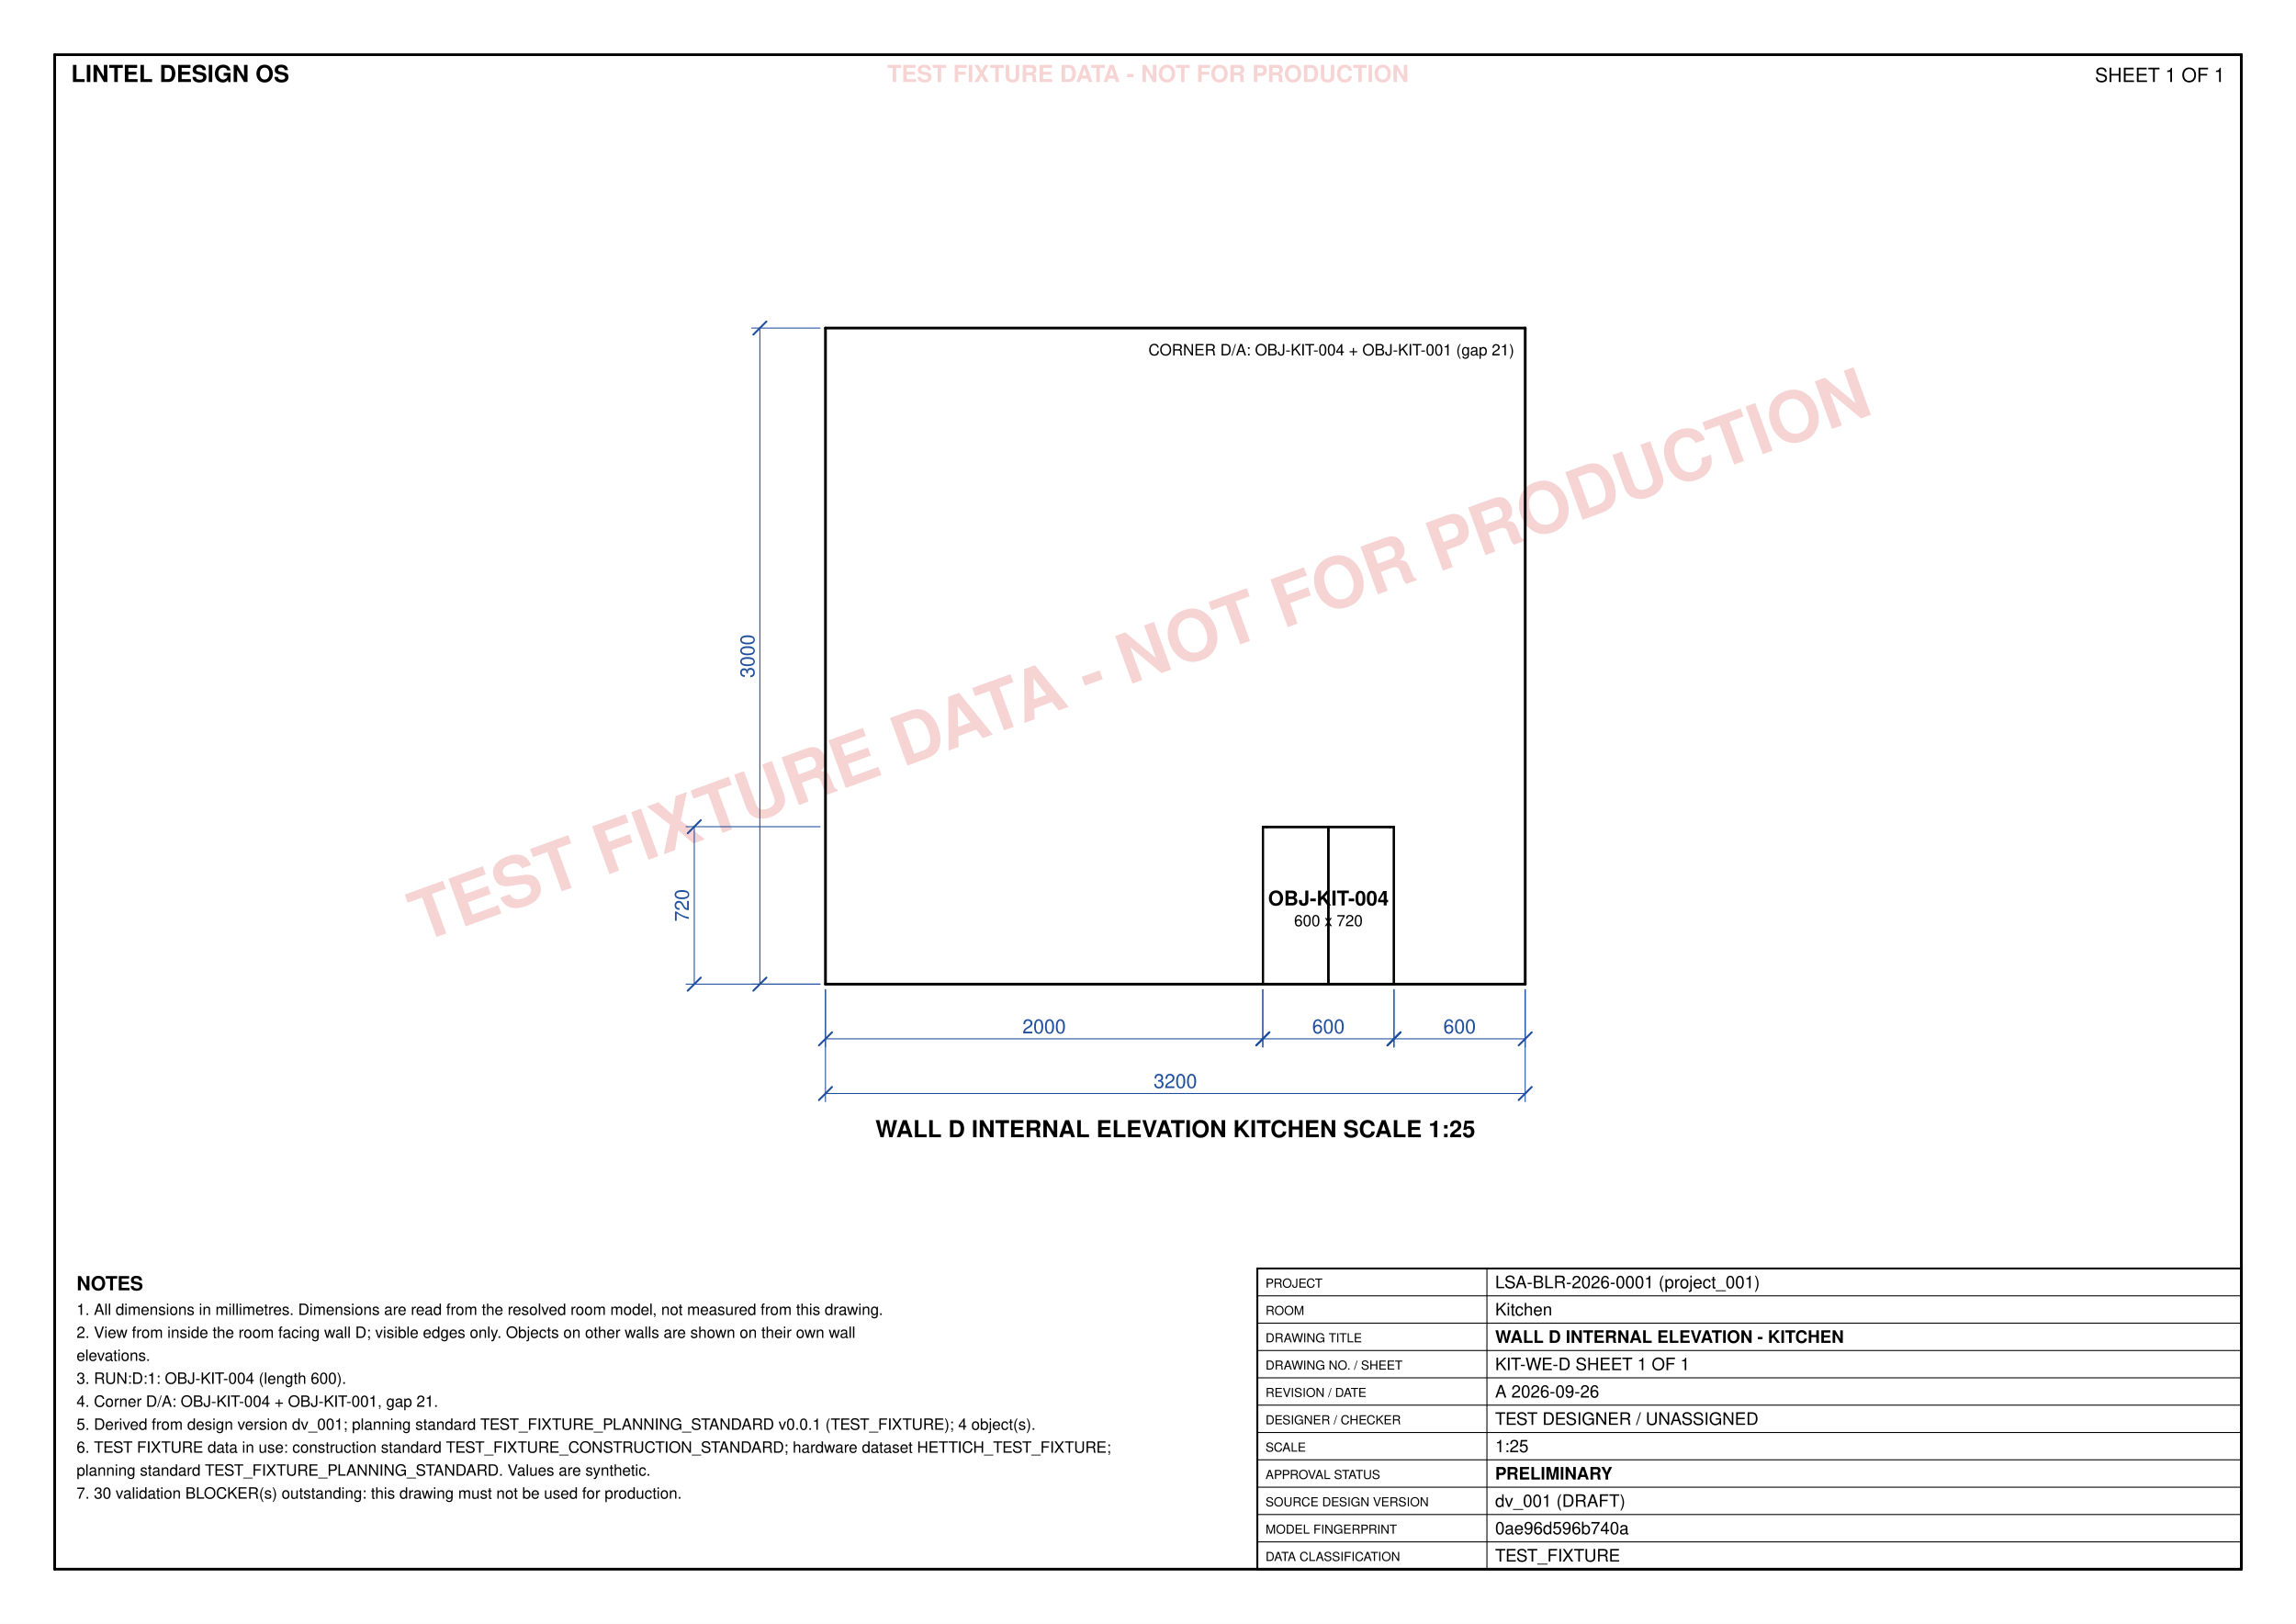
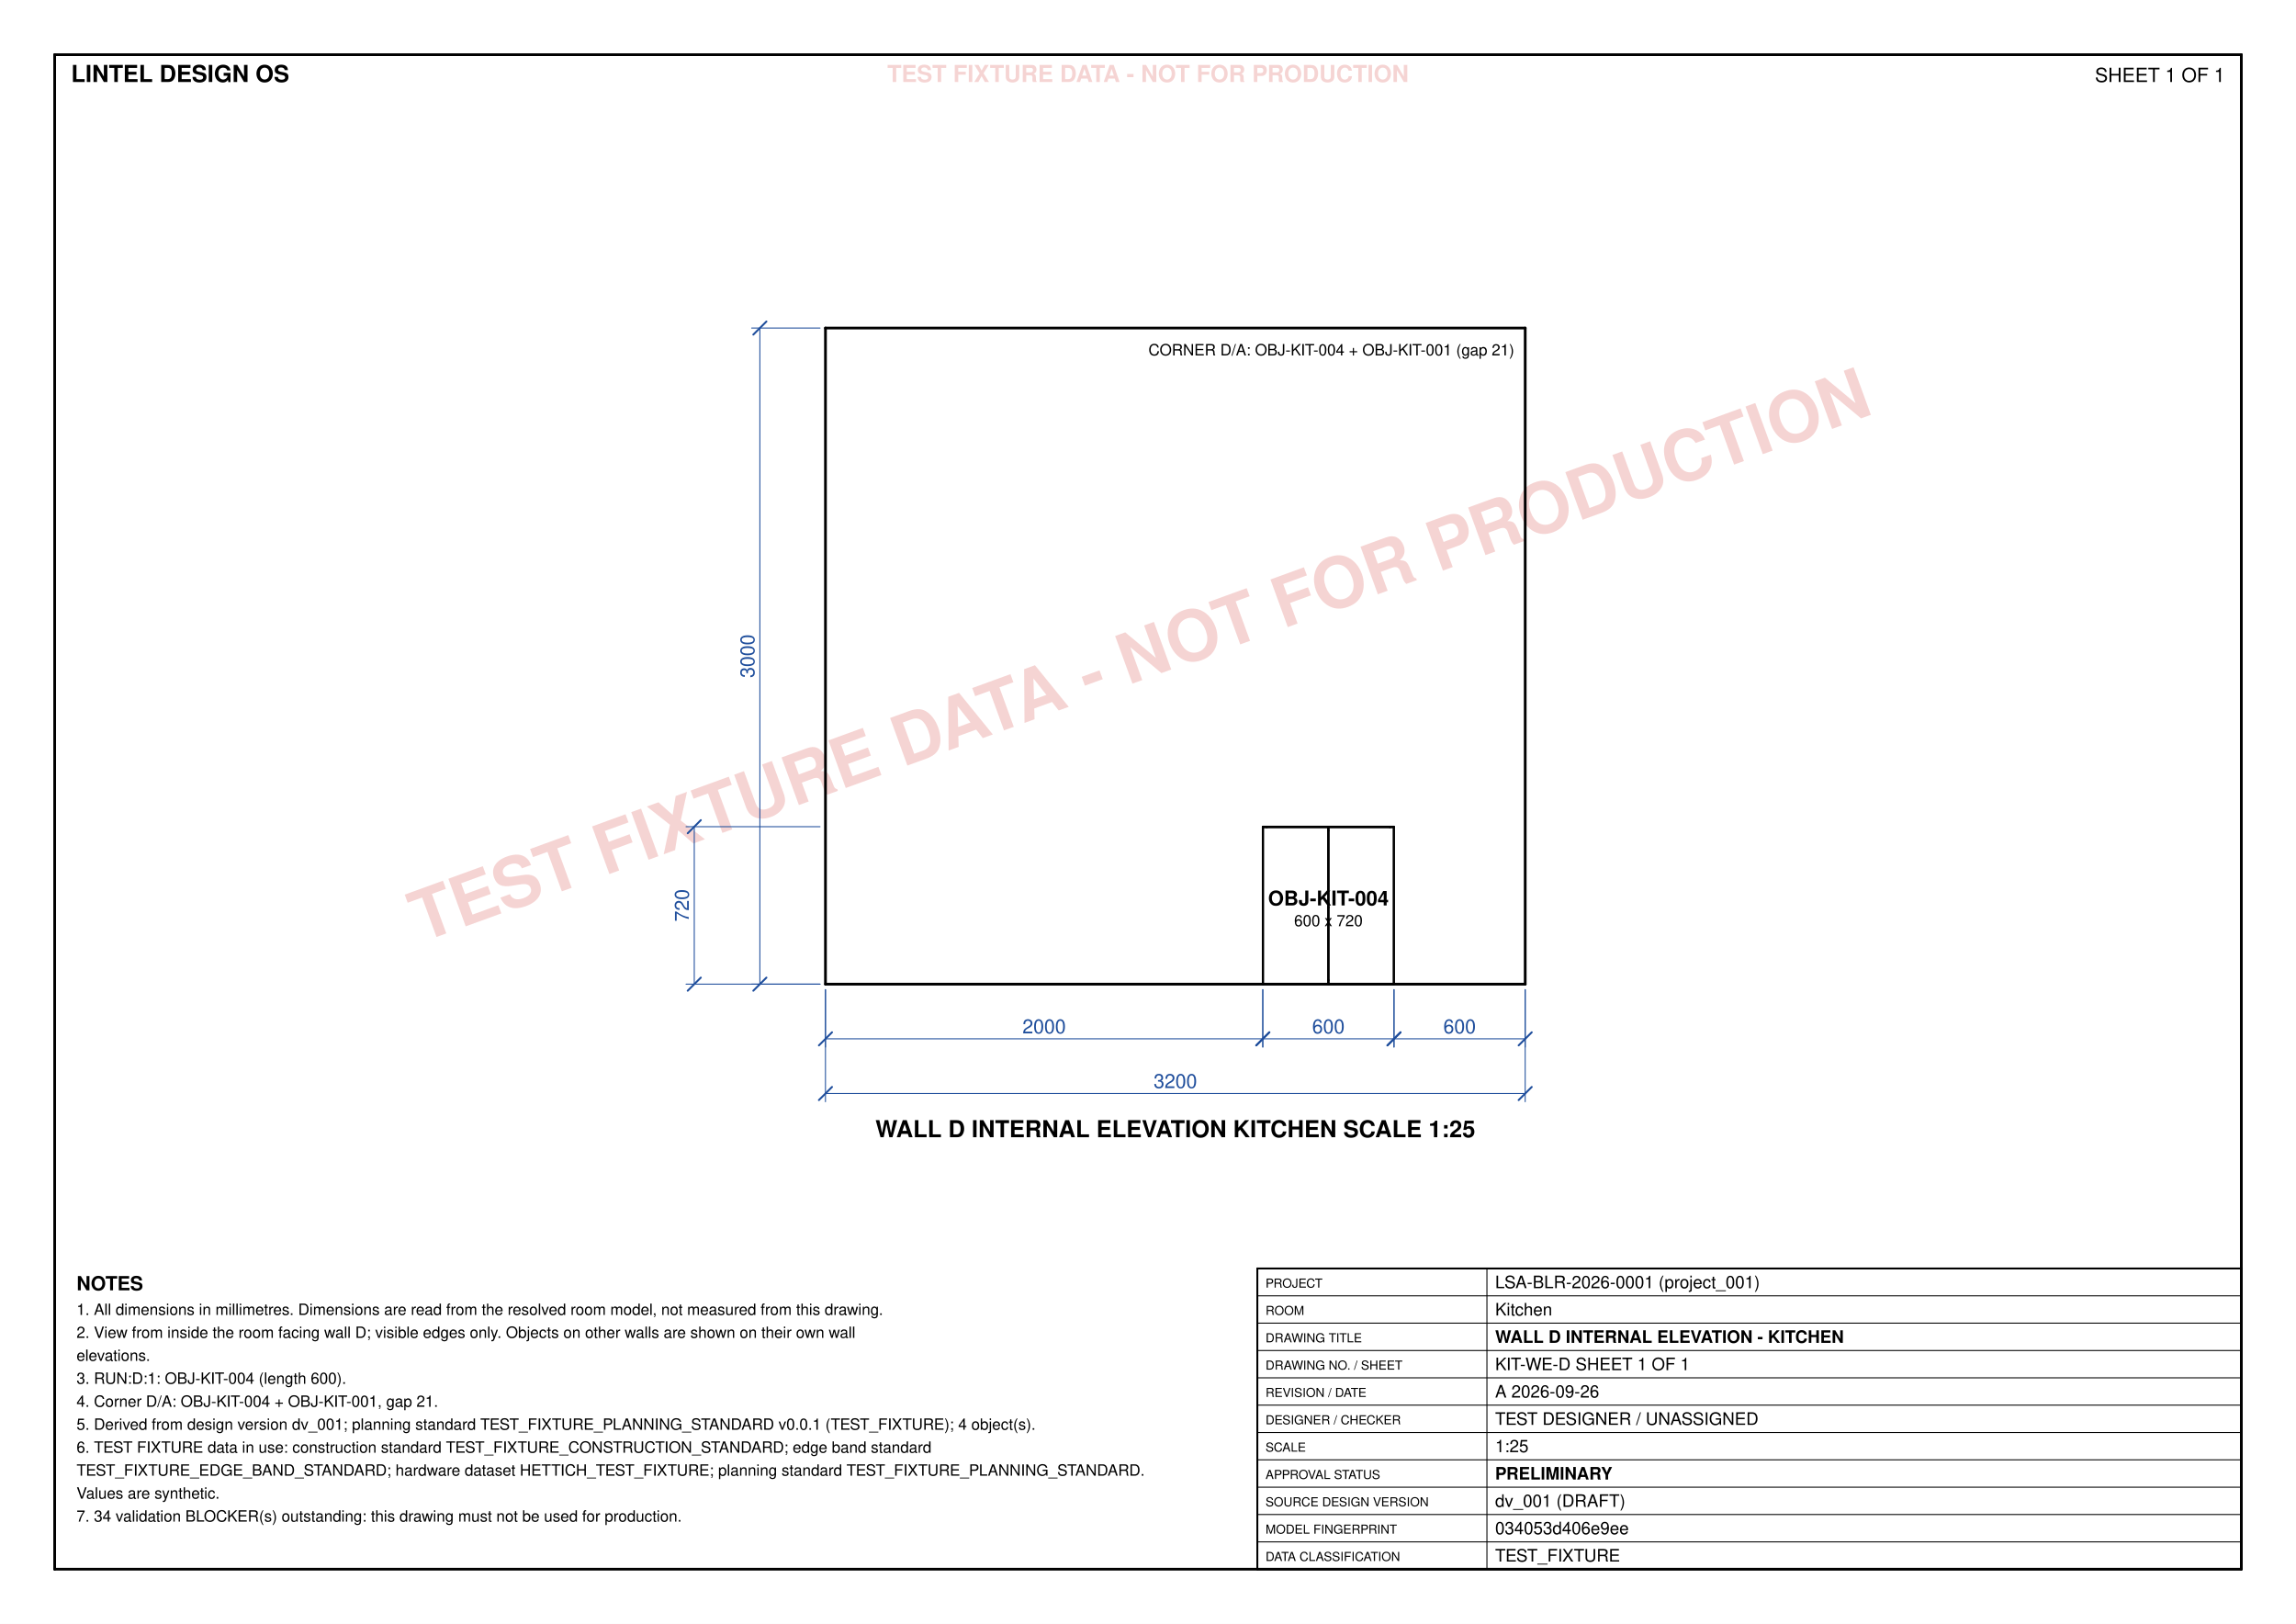
- <svg xmlns="http://www.w3.org/2000/svg" width="420mm" height="297mm" viewBox="0 0 420 297" data-drawing-id="DRW:dv_001:room_001:WALL_INTERNAL_ELEVATION:D:KIT-WE-D:RA" data-drawing-type="WALL_INTERNAL_ELEVATION" data-status="PRELIMINARY" data-design-version="dv_001" data-model-fingerprint="0ae96d596b740a" data-classification="TEST_FIXTURE" data-content-hash="011f054d217bc3" data-sheet="1/1" data-room-id="room_001" data-objects="obj_004">
+ <svg xmlns="http://www.w3.org/2000/svg" width="420mm" height="297mm" viewBox="0 0 420 297" data-drawing-id="DRW:dv_001:room_001:WALL_INTERNAL_ELEVATION:D:KIT-WE-D:RA" data-drawing-type="WALL_INTERNAL_ELEVATION" data-status="PRELIMINARY" data-design-version="dv_001" data-model-fingerprint="034053d406e9ee" data-classification="TEST_FIXTURE" data-content-hash="1b3bcd53093f88" data-sheet="1/1" data-room-id="room_001" data-objects="obj_004">
  <rect x="0" y="0" width="420" height="297" fill="#ffffff" />
  <g id="WATERMARK" fill="#d9534f" stroke="#d9534f" opacity="0.25" font-family="Helvetica, Arial, sans-serif" stroke-linecap="round">
    <text stroke="none" x="210" y="124" font-size="12.714" text-anchor="middle" font-weight="bold" transform="rotate(-20 210 124)">TEST FIXTURE DATA - NOT FOR PRODUCTION</text>
    <text stroke="none" x="210" y="15" font-size="4.286" text-anchor="middle" font-weight="bold">TEST FIXTURE DATA - NOT FOR PRODUCTION</text>
  </g>
  <g id="BORDER" fill="#000000" stroke="#000000" font-family="Helvetica, Arial, sans-serif" stroke-linecap="round">
    <line fill="none" x1="10" y1="10" x2="410" y2="10" stroke-width="0.5" />
    <line fill="none" x1="410" y1="10" x2="410" y2="287" stroke-width="0.5" />
    <line fill="none" x1="410" y1="287" x2="10" y2="287" stroke-width="0.5" />
    <line fill="none" x1="10" y1="287" x2="10" y2="10" stroke-width="0.5" />
    <text stroke="none" x="13" y="15" font-size="4.286" text-anchor="start" font-weight="bold">LINTEL DESIGN OS</text>
    <text stroke="none" x="407" y="15" font-size="3.571" text-anchor="end">SHEET 1 OF 1</text>
  </g>
  <g id="VISIBLE" fill="#000000" stroke="#000000" font-family="Helvetica, Arial, sans-serif" stroke-linecap="round">
    <line fill="none" x1="151" y1="180" x2="279" y2="180" stroke-width="0.5" />
    <line fill="none" x1="151" y1="60" x2="279" y2="60" stroke-width="0.5" />
    <line fill="none" x1="151" y1="180" x2="151" y2="60" stroke-width="0.5" />
    <line fill="none" x1="279" y1="180" x2="279" y2="60" stroke-width="0.5" />
    <line fill="none" x1="231" y1="180" x2="255" y2="180" stroke-width="0.35" />
    <line fill="none" x1="242.94" y1="179.28" x2="243.06" y2="179.28" stroke-width="0.35" />
    <line fill="none" x1="242.94" y1="165.96" x2="243.06" y2="165.96" stroke-width="0.35" />
    <line fill="none" x1="242.94" y1="165.24" x2="243.06" y2="165.24" stroke-width="0.35" />
    <line fill="none" x1="242.94" y1="151.92" x2="243.06" y2="151.92" stroke-width="0.35" />
    <line fill="none" x1="231.06" y1="151.32" x2="242.94" y2="151.32" stroke-width="0.35" />
    <line fill="none" x1="243.06" y1="151.32" x2="254.94" y2="151.32" stroke-width="0.35" />
    <line fill="none" x1="231" y1="151.2" x2="255" y2="151.2" stroke-width="0.35" />
    <line fill="none" x1="231" y1="180" x2="231" y2="151.2" stroke-width="0.35" />
    <line fill="none" x1="231.06" y1="180" x2="231.06" y2="151.32" stroke-width="0.35" />
    <line fill="none" x1="231.72" y1="151.32" x2="231.72" y2="151.2" stroke-width="0.35" />
    <line fill="none" x1="242.94" y1="180" x2="242.94" y2="151.32" stroke-width="0.35" />
    <line fill="none" x1="243.06" y1="180" x2="243.06" y2="151.32" stroke-width="0.35" />
    <line fill="none" x1="254.28" y1="151.32" x2="254.28" y2="151.2" stroke-width="0.35" />
    <line fill="none" x1="254.94" y1="180" x2="254.94" y2="151.32" stroke-width="0.35" />
    <line fill="none" x1="255" y1="180" x2="255" y2="151.2" stroke-width="0.35" />
  </g>
  <g id="DIMENSION" fill="#1f4e9c" stroke="#1f4e9c" font-family="Helvetica, Arial, sans-serif" stroke-linecap="round">
    <line fill="none" x1="151" y1="181" x2="151" y2="191.5" stroke-width="0.18" />
    <line fill="none" x1="149.8" y1="191.2" x2="152.2" y2="188.8" stroke-width="0.35" />
    <line fill="none" x1="231" y1="181" x2="231" y2="191.5" stroke-width="0.18" />
    <line fill="none" x1="229.8" y1="191.2" x2="232.2" y2="188.8" stroke-width="0.35" />
    <line fill="none" x1="151" y1="190" x2="231" y2="190" stroke-width="0.18" />
    <text stroke="none" x="191" y="189" font-size="3.571" text-anchor="middle">2000</text>
    <line fill="none" x1="231" y1="181" x2="231" y2="191.5" stroke-width="0.18" />
    <line fill="none" x1="229.8" y1="191.2" x2="232.2" y2="188.8" stroke-width="0.35" />
    <line fill="none" x1="255" y1="181" x2="255" y2="191.5" stroke-width="0.18" />
    <line fill="none" x1="253.8" y1="191.2" x2="256.2" y2="188.8" stroke-width="0.35" />
    <line fill="none" x1="231" y1="190" x2="255" y2="190" stroke-width="0.18" />
    <text stroke="none" x="243" y="189" font-size="3.571" text-anchor="middle">600</text>
    <line fill="none" x1="255" y1="181" x2="255" y2="191.5" stroke-width="0.18" />
    <line fill="none" x1="253.8" y1="191.2" x2="256.2" y2="188.8" stroke-width="0.35" />
    <line fill="none" x1="279" y1="181" x2="279" y2="191.5" stroke-width="0.18" />
    <line fill="none" x1="277.8" y1="191.2" x2="280.2" y2="188.8" stroke-width="0.35" />
    <line fill="none" x1="255" y1="190" x2="279" y2="190" stroke-width="0.18" />
    <text stroke="none" x="267" y="189" font-size="3.571" text-anchor="middle">600</text>
    <line fill="none" x1="151" y1="181" x2="151" y2="201.5" stroke-width="0.18" />
    <line fill="none" x1="149.8" y1="201.2" x2="152.2" y2="198.8" stroke-width="0.35" />
    <line fill="none" x1="279" y1="181" x2="279" y2="201.5" stroke-width="0.18" />
    <line fill="none" x1="277.8" y1="201.2" x2="280.2" y2="198.8" stroke-width="0.35" />
    <line fill="none" x1="151" y1="200" x2="279" y2="200" stroke-width="0.18" />
    <text stroke="none" x="215" y="199" font-size="3.571" text-anchor="middle">3200</text>
    <line fill="none" x1="150" y1="180" x2="137.5" y2="180" stroke-width="0.18" />
    <line fill="none" x1="137.8" y1="181.2" x2="140.2" y2="178.8" stroke-width="0.35" />
    <line fill="none" x1="150" y1="60" x2="137.5" y2="60" stroke-width="0.18" />
    <line fill="none" x1="137.8" y1="61.2" x2="140.2" y2="58.8" stroke-width="0.35" />
    <line fill="none" x1="139" y1="180" x2="139" y2="60" stroke-width="0.18" />
    <text stroke="none" x="138" y="120" font-size="3.571" text-anchor="middle" transform="rotate(-90 138 120)">3000</text>
    <line fill="none" x1="150" y1="180" x2="125.5" y2="180" stroke-width="0.18" />
    <line fill="none" x1="125.8" y1="181.2" x2="128.2" y2="178.8" stroke-width="0.35" />
    <line fill="none" x1="150" y1="151.2" x2="125.5" y2="151.2" stroke-width="0.18" />
    <line fill="none" x1="125.8" y1="152.4" x2="128.2" y2="150" stroke-width="0.35" />
    <line fill="none" x1="127" y1="180" x2="127" y2="151.2" stroke-width="0.18" />
    <text stroke="none" x="126" y="165.6" font-size="3.571" text-anchor="middle" transform="rotate(-90 126 165.6)">720</text>
  </g>
  <g id="ANNOTATION" fill="#000000" stroke="#000000" font-family="Helvetica, Arial, sans-serif" stroke-linecap="round">
    <text stroke="none" x="243" y="165.6" font-size="3.714" text-anchor="middle" font-weight="bold">OBJ-KIT-004</text>
    <text stroke="none" x="243" y="169.4" font-size="2.857" text-anchor="middle">600 x 720</text>
    <text stroke="none" x="277" y="65" font-size="2.857" text-anchor="end">CORNER D/A: OBJ-KIT-004 + OBJ-KIT-001 (gap 21)</text>
    <text stroke="none" x="215" y="208" font-size="4.286" text-anchor="middle" font-weight="bold">WALL D INTERNAL ELEVATION  KITCHEN  SCALE 1:25</text>
    <text stroke="none" x="14" y="236" font-size="3.571" text-anchor="start" font-weight="bold">NOTES</text>
    <text stroke="none" x="14" y="240.5" font-size="2.857" text-anchor="start">1. All dimensions in millimetres. Dimensions are read from the resolved room model, not measured from this drawing.</text>
    <text stroke="none" x="14" y="244.7" font-size="2.857" text-anchor="start">2. View from inside the room facing wall D; visible edges only. Objects on other walls are shown on their own wall</text>
    <text stroke="none" x="14" y="248.9" font-size="2.857" text-anchor="start">   elevations.</text>
    <text stroke="none" x="14" y="253.1" font-size="2.857" text-anchor="start">3. RUN:D:1: OBJ-KIT-004 (length 600).</text>
    <text stroke="none" x="14" y="257.3" font-size="2.857" text-anchor="start">4. Corner D/A: OBJ-KIT-004 + OBJ-KIT-001, gap 21.</text>
    <text stroke="none" x="14" y="261.5" font-size="2.857" text-anchor="start">5. Derived from design version dv_001; planning standard TEST_FIXTURE_PLANNING_STANDARD v0.0.1 (TEST_FIXTURE); 4 object(s).</text>
-     <text stroke="none" x="14" y="265.7" font-size="2.857" text-anchor="start">6. TEST FIXTURE data in use: construction standard TEST_FIXTURE_CONSTRUCTION_STANDARD; hardware dataset HETTICH_TEST_FIXTURE;</text>
-     <text stroke="none" x="14" y="269.9" font-size="2.857" text-anchor="start">   planning standard TEST_FIXTURE_PLANNING_STANDARD. Values are synthetic.</text>
-     <text stroke="none" x="14" y="274.1" font-size="2.857" text-anchor="start">7. 30 validation BLOCKER(s) outstanding: this drawing must not be used for production.</text>
+     <text stroke="none" x="14" y="265.7" font-size="2.857" text-anchor="start">6. TEST FIXTURE data in use: construction standard TEST_FIXTURE_CONSTRUCTION_STANDARD; edge band standard</text>
+     <text stroke="none" x="14" y="269.9" font-size="2.857" text-anchor="start">   TEST_FIXTURE_EDGE_BAND_STANDARD; hardware dataset HETTICH_TEST_FIXTURE; planning standard TEST_FIXTURE_PLANNING_STANDARD.</text>
+     <text stroke="none" x="14" y="274.1" font-size="2.857" text-anchor="start">   Values are synthetic.</text>
+     <text stroke="none" x="14" y="278.3" font-size="2.857" text-anchor="start">7. 34 validation BLOCKER(s) outstanding: this drawing must not be used for production.</text>
  </g>
  <g id="TITLE_BLOCK" fill="#000000" stroke="#000000" font-family="Helvetica, Arial, sans-serif" stroke-linecap="round">
    <line fill="none" x1="230" y1="232" x2="410" y2="232" stroke-width="0.35" />
    <line fill="none" x1="410" y1="232" x2="410" y2="287" stroke-width="0.35" />
    <line fill="none" x1="410" y1="287" x2="230" y2="287" stroke-width="0.35" />
    <line fill="none" x1="230" y1="287" x2="230" y2="232" stroke-width="0.35" />
    <line fill="none" x1="272" y1="232" x2="272" y2="287" stroke-width="0.18" />
    <text stroke="none" x="231.5" y="235.5" font-size="2.286" text-anchor="start">PROJECT</text>
    <text stroke="none" x="273.5" y="235.6" font-size="3.143" text-anchor="start">LSA-BLR-2026-0001 (project_001)</text>
    <line fill="none" x1="230" y1="237" x2="410" y2="237" stroke-width="0.18" />
    <text stroke="none" x="231.5" y="240.5" font-size="2.286" text-anchor="start">ROOM</text>
    <text stroke="none" x="273.5" y="240.6" font-size="3.143" text-anchor="start">Kitchen</text>
    <line fill="none" x1="230" y1="242" x2="410" y2="242" stroke-width="0.18" />
    <text stroke="none" x="231.5" y="245.5" font-size="2.286" text-anchor="start">DRAWING TITLE</text>
    <text stroke="none" x="273.5" y="245.6" font-size="3.143" text-anchor="start" font-weight="bold">WALL D INTERNAL ELEVATION - KITCHEN</text>
    <line fill="none" x1="230" y1="247" x2="410" y2="247" stroke-width="0.18" />
    <text stroke="none" x="231.5" y="250.5" font-size="2.286" text-anchor="start">DRAWING NO. / SHEET</text>
    <text stroke="none" x="273.5" y="250.6" font-size="3.143" text-anchor="start">KIT-WE-D   SHEET 1 OF 1</text>
    <line fill="none" x1="230" y1="252" x2="410" y2="252" stroke-width="0.18" />
    <text stroke="none" x="231.5" y="255.5" font-size="2.286" text-anchor="start">REVISION / DATE</text>
    <text stroke="none" x="273.5" y="255.6" font-size="3.143" text-anchor="start">A   2026-09-26</text>
    <line fill="none" x1="230" y1="257" x2="410" y2="257" stroke-width="0.18" />
    <text stroke="none" x="231.5" y="260.5" font-size="2.286" text-anchor="start">DESIGNER / CHECKER</text>
    <text stroke="none" x="273.5" y="260.6" font-size="3.143" text-anchor="start">TEST DESIGNER / UNASSIGNED</text>
    <line fill="none" x1="230" y1="262" x2="410" y2="262" stroke-width="0.18" />
    <text stroke="none" x="231.5" y="265.5" font-size="2.286" text-anchor="start">SCALE</text>
    <text stroke="none" x="273.5" y="265.6" font-size="3.143" text-anchor="start">1:25</text>
    <line fill="none" x1="230" y1="267" x2="410" y2="267" stroke-width="0.18" />
    <text stroke="none" x="231.5" y="270.5" font-size="2.286" text-anchor="start">APPROVAL STATUS</text>
    <text stroke="none" x="273.5" y="270.6" font-size="3.143" text-anchor="start" font-weight="bold">PRELIMINARY</text>
    <line fill="none" x1="230" y1="272" x2="410" y2="272" stroke-width="0.18" />
    <text stroke="none" x="231.5" y="275.5" font-size="2.286" text-anchor="start">SOURCE DESIGN VERSION</text>
    <text stroke="none" x="273.5" y="275.6" font-size="3.143" text-anchor="start">dv_001 (DRAFT)</text>
    <line fill="none" x1="230" y1="277" x2="410" y2="277" stroke-width="0.18" />
    <text stroke="none" x="231.5" y="280.5" font-size="2.286" text-anchor="start">MODEL FINGERPRINT</text>
-     <text stroke="none" x="273.5" y="280.6" font-size="3.143" text-anchor="start">0ae96d596b740a</text>
+     <text stroke="none" x="273.5" y="280.6" font-size="3.143" text-anchor="start">034053d406e9ee</text>
    <line fill="none" x1="230" y1="282" x2="410" y2="282" stroke-width="0.18" />
    <text stroke="none" x="231.5" y="285.5" font-size="2.286" text-anchor="start">DATA CLASSIFICATION</text>
    <text stroke="none" x="273.5" y="285.6" font-size="3.143" text-anchor="start">TEST_FIXTURE</text>
  </g>
</svg>
